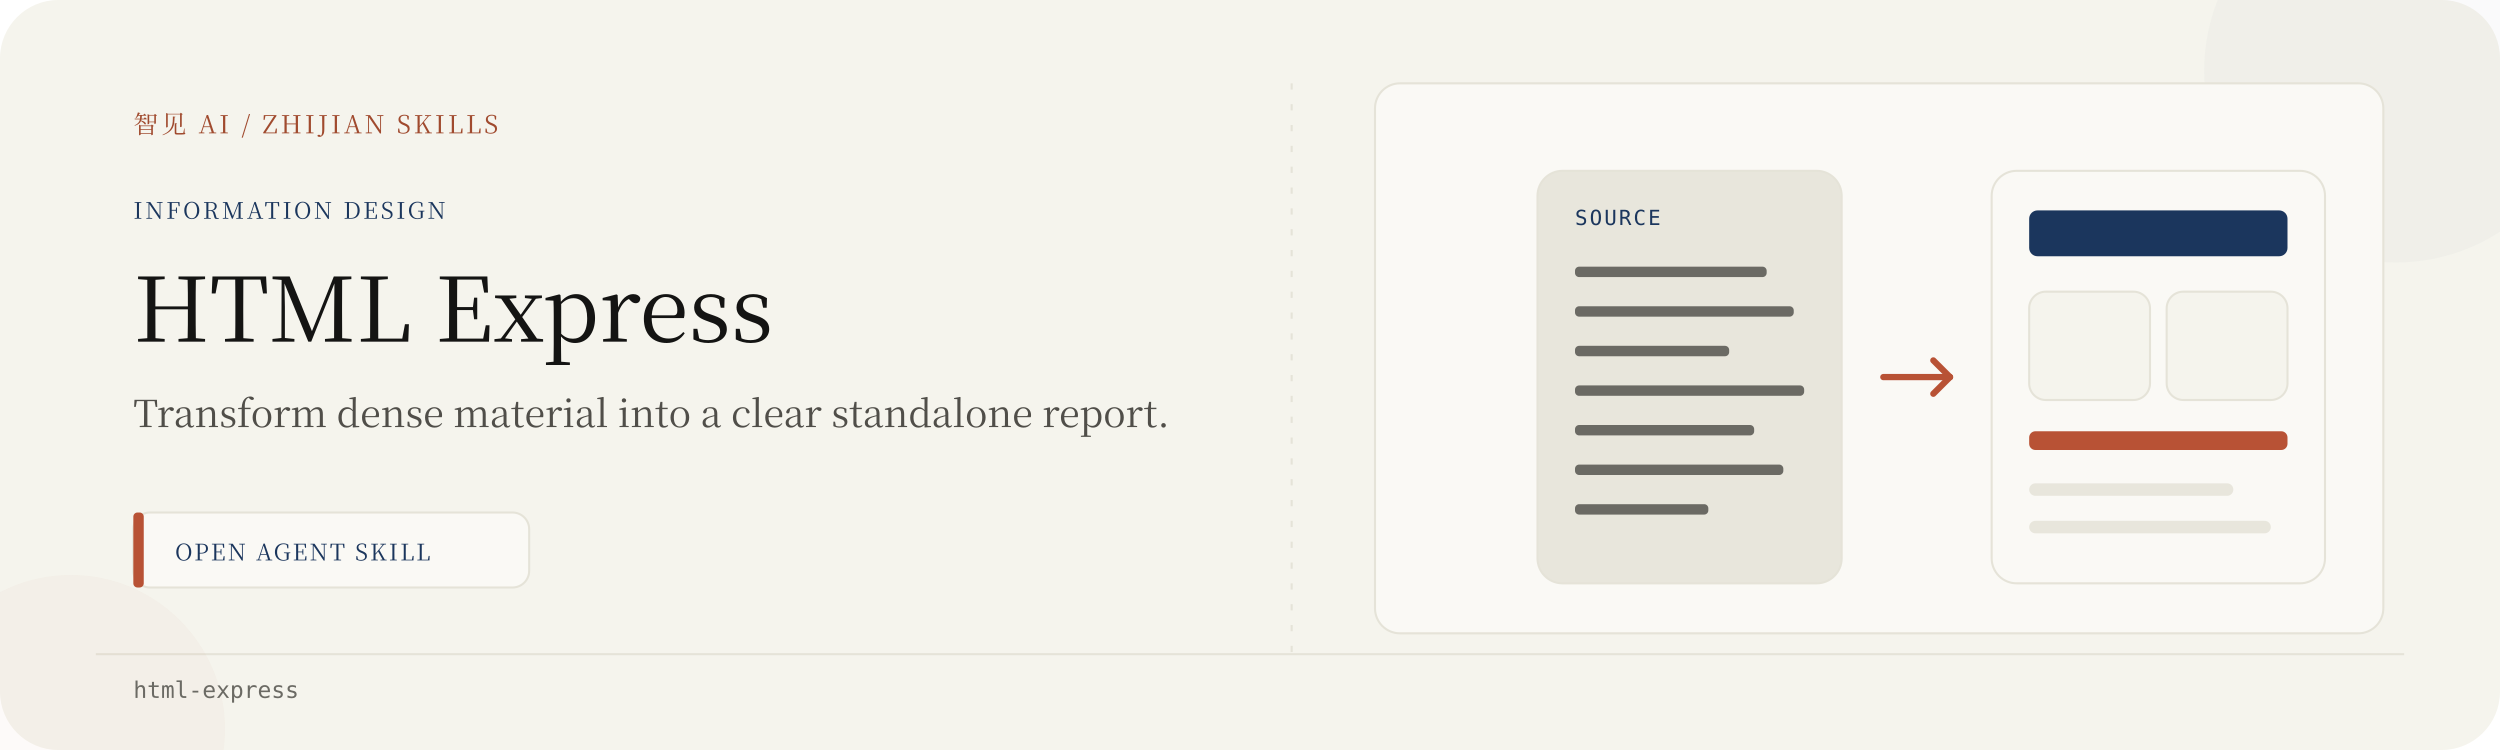
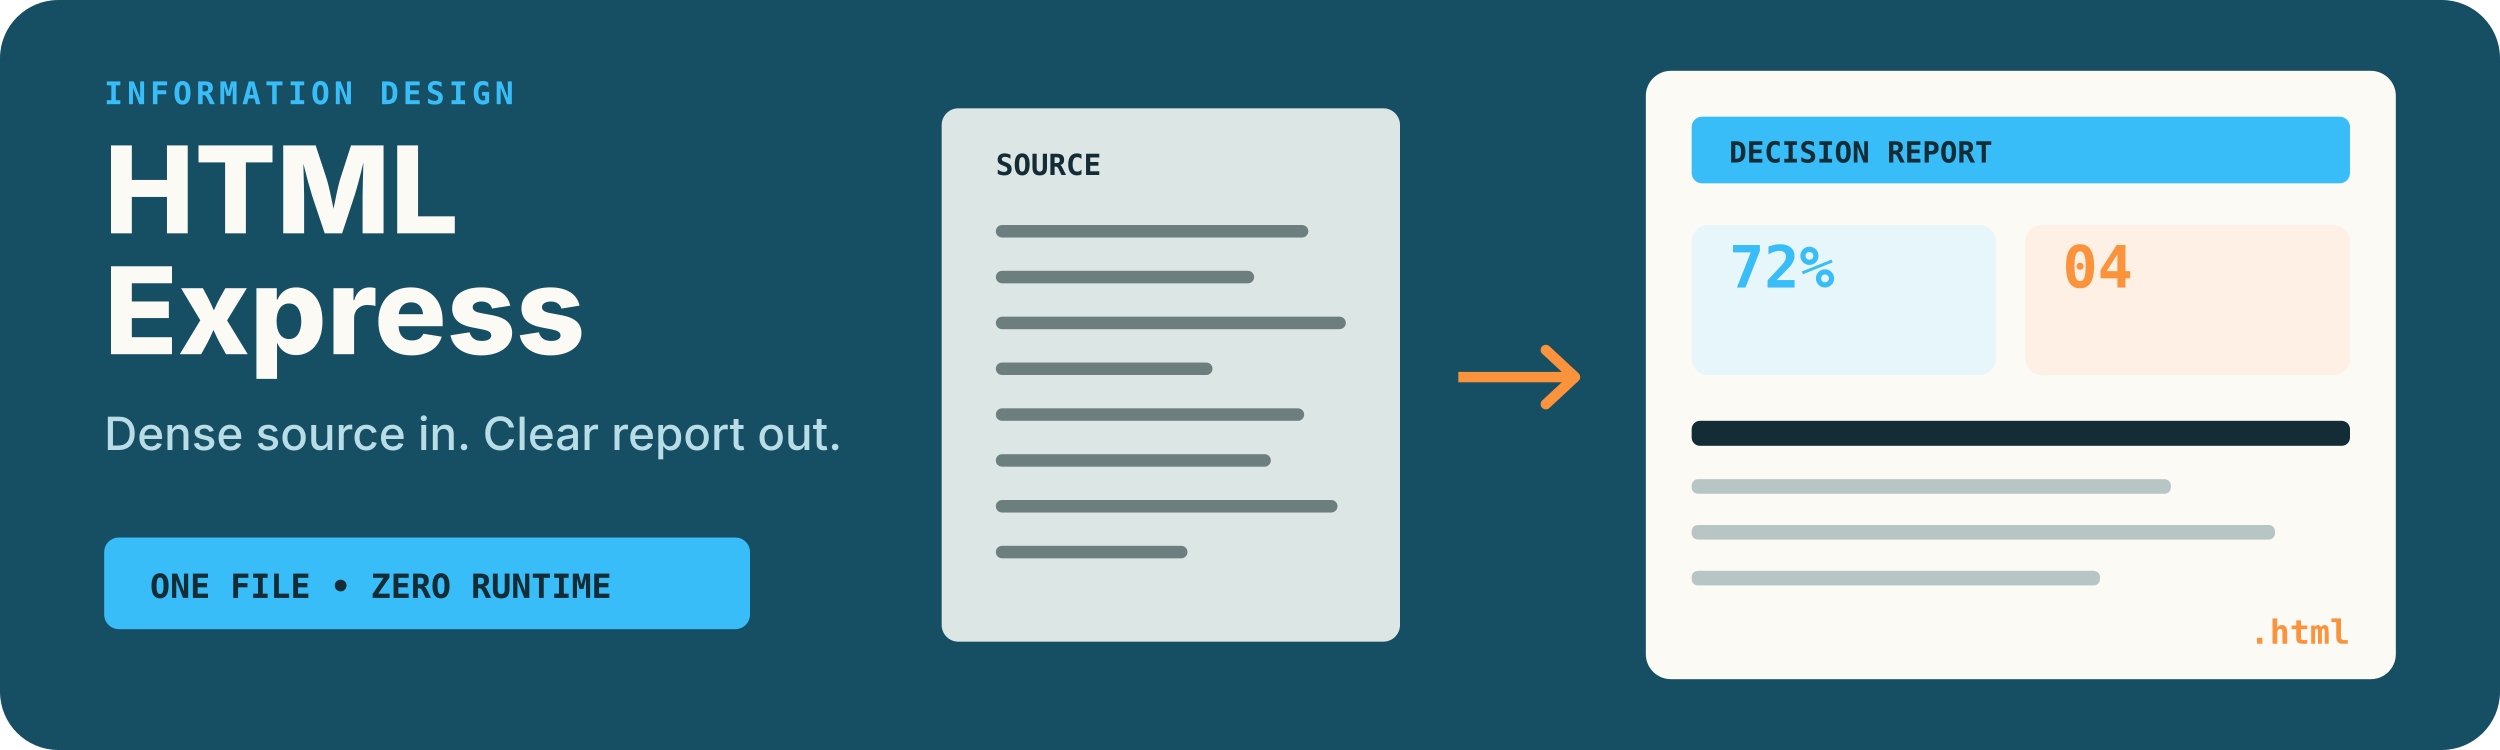
- <svg xmlns="http://www.w3.org/2000/svg" viewBox="0 0 1200 360" role="img" aria-labelledby="title desc">
-   <rect width="1200" height="360" rx="28" fill="#F5F4ED" />
-   <path d="M46 314 H1154" stroke="#E5E3D8" stroke-width="1" />
-   <path d="M620 40 V320" stroke="#E5E3D8" stroke-width="1" stroke-dasharray="3 7" />
-   <circle cx="1150" cy="34" r="92" fill="#1B365D" opacity="0.025" />
-   <circle cx="34" cy="350" r="74" fill="#B85235" opacity="0.035" />
-   <text x="64" y="64" fill="#A04A2E" font-family="'Source Han Serif SC VF','Source Han Serif SC','Noto Serif CJK SC','Songti SC',STSong,SimSun,Georgia,serif" font-size="12" font-weight="500" letter-spacing="1.4">智见 AI  /  ZHIJIAN SKILLS</text>
-   <text x="64" y="105" fill="#1B365D" font-family="'Source Han Serif SC VF','Source Han Serif SC','Noto Serif CJK SC','Songti SC',STSong,SimSun,Georgia,serif" font-size="11" font-weight="500" letter-spacing="1.3">INFORMATION DESIGN</text>
-   <text x="64" y="164" fill="#141413" font-family="'Source Han Serif SC VF','Source Han Serif SC','Noto Serif CJK SC','Songti SC',STSong,SimSun,Georgia,serif" font-size="43" font-weight="500">HTML Express</text>
-   <text x="64" y="205" fill="#504E49" font-family="'Source Han Serif SC VF','Source Han Serif SC','Noto Serif CJK SC','Songti SC',STSong,SimSun,Georgia,serif" font-size="18" font-weight="400">Transform dense material into a clear standalone report.</text>
-   <rect x="64" y="246" width="190" height="36" rx="8" fill="#FAF9F5" stroke="#E5E3D8" stroke-width="1" />
-   <rect x="64" y="246" width="5" height="36" rx="2" fill="#B85235" stroke="none" stroke-width="1" />
-   <text x="84" y="269" fill="#1B365D" font-family="'Source Han Serif SC VF','Source Han Serif SC','Noto Serif CJK SC','Songti SC',STSong,SimSun,Georgia,serif" font-size="11" font-weight="500" letter-spacing="1">OPEN AGENT SKILL</text>
-   <text x="64" y="335" fill="#6B6A64" font-family="'SF Mono','JetBrains Mono',Menlo,Consolas,monospace" font-size="11" font-weight="400">html-express</text>
-   <rect x="660" y="40" width="484" height="264" rx="12" fill="#FAF9F5" stroke="#E5E3D8" stroke-width="1" />
-   <rect x="738" y="82" width="146" height="198" rx="12" fill="#E8E6DC" stroke="#E5E3D8" stroke-width="1" />
-   <text x="756" y="108" fill="#1B365D" font-family="'SF Mono','JetBrains Mono',Menlo,Consolas,monospace" font-size="10" font-weight="500" letter-spacing="1">SOURCE</text>
-   <rect x="756" y="128" width="92" height="5" rx="2" fill="#6B6A64" stroke="none" stroke-width="1" />
-   <rect x="756" y="147" width="105" height="5" rx="2" fill="#6B6A64" stroke="none" stroke-width="1" />
-   <rect x="756" y="166" width="74" height="5" rx="2" fill="#6B6A64" stroke="none" stroke-width="1" />
-   <rect x="756" y="185" width="110" height="5" rx="2" fill="#6B6A64" stroke="none" stroke-width="1" />
-   <rect x="756" y="204" width="86" height="5" rx="2" fill="#6B6A64" stroke="none" stroke-width="1" />
-   <rect x="756" y="223" width="100" height="5" rx="2" fill="#6B6A64" stroke="none" stroke-width="1" />
-   <rect x="756" y="242" width="64" height="5" rx="2" fill="#6B6A64" stroke="none" stroke-width="1" />
-   <line x1="904" y1="181" x2="936" y2="181" stroke="#B85235" stroke-width="3" stroke-linecap="round" />
-   <line x1="928" y1="173" x2="936" y2="181" stroke="#B85235" stroke-width="3" stroke-linecap="round" />
-   <line x1="928" y1="189" x2="936" y2="181" stroke="#B85235" stroke-width="3" stroke-linecap="round" />
-   <rect x="956" y="82" width="160" height="198" rx="12" fill="#FAF9F5" stroke="#E5E3D8" stroke-width="1" />
-   <rect x="974" y="101" width="124" height="22" rx="4" fill="#1B365D" stroke="none" stroke-width="1" />
-   <rect x="974" y="140" width="58" height="52" rx="8" fill="#F5F4ED" stroke="#E5E3D8" stroke-width="1" />
-   <rect x="1040" y="140" width="58" height="52" rx="8" fill="#F5F4ED" stroke="#E5E3D8" stroke-width="1" />
-   <rect x="974" y="207" width="124" height="9" rx="3" fill="#B85235" stroke="none" stroke-width="1" />
-   <rect x="974" y="232" width="98" height="6" rx="3" fill="#E8E6DC" stroke="none" stroke-width="1" />
-   <rect x="974" y="250" width="116" height="6" rx="3" fill="#E8E6DC" stroke="none" stroke-width="1" />
+ <svg xmlns="http://www.w3.org/2000/svg" viewBox="0 0 1200 360" role="img" aria-labelledby="title desc" data-composition="source-to-report">
+   <rect width="1200" height="360" rx="28" fill="#164E63" />
+   <g data-composition="source-to-report">
+     <text x="50" y="50" fill="#38BDF8" font-family="ui-monospace,'SFMono-Regular',Menlo,monospace" font-size="15" font-weight="750" letter-spacing="2">INFORMATION DESIGN</text>
+     <text x="50" y="112" fill="#FCFAF4" font-family="-apple-system,BlinkMacSystemFont,'Segoe UI','PingFang SC',sans-serif" font-size="58" font-weight="760">HTML</text>
+     <text x="50" y="170" fill="#FCFAF4" font-family="-apple-system,BlinkMacSystemFont,'Segoe UI','PingFang SC',sans-serif" font-size="58" font-weight="760">Express</text>
+     <text x="50" y="216" fill="#B8DDE7" font-family="-apple-system,BlinkMacSystemFont,'Segoe UI','PingFang SC',sans-serif" font-size="22" font-weight="500">Dense source in. Clear report out.</text>
+     <rect x="50" y="258" width="310" height="44" rx="7" fill="#38BDF8" stroke="none" stroke-width="1" />
+     <text x="72" y="287" fill="#132C35" font-family="ui-monospace,'SFMono-Regular',Menlo,monospace" font-size="16" font-weight="800">ONE FILE  •  ZERO RUNTIME</text>
+     <rect x="452" y="52" width="220" height="256" rx="8" fill="#DCE6E5" stroke="none" stroke-width="1" />
+     <text x="478" y="84" fill="#132C35" font-family="ui-monospace,'SFMono-Regular',Menlo,monospace" font-size="14" font-weight="750">SOURCE</text>
+     <rect x="478" y="108" width="150" height="6" rx="3" fill="#6C7E7E" stroke="none" stroke-width="1" />
+     <rect x="478" y="130" width="124" height="6" rx="3" fill="#6C7E7E" stroke="none" stroke-width="1" />
+     <rect x="478" y="152" width="168" height="6" rx="3" fill="#6C7E7E" stroke="none" stroke-width="1" />
+     <rect x="478" y="174" width="104" height="6" rx="3" fill="#6C7E7E" stroke="none" stroke-width="1" />
+     <rect x="478" y="196" width="148" height="6" rx="3" fill="#6C7E7E" stroke="none" stroke-width="1" />
+     <rect x="478" y="218" width="132" height="6" rx="3" fill="#6C7E7E" stroke="none" stroke-width="1" />
+     <rect x="478" y="240" width="164" height="6" rx="3" fill="#6C7E7E" stroke="none" stroke-width="1" />
+     <rect x="478" y="262" width="92" height="6" rx="3" fill="#6C7E7E" stroke="none" stroke-width="1" />
+     <line x1="700" y1="181" x2="756" y2="181" stroke="#FB923C" stroke-width="5" />
+     <path d="M742 168 L756 181 L742 194" fill="none" stroke="#FB923C" stroke-width="5" stroke-linecap="round" stroke-linejoin="round" />
+     <rect x="790" y="34" width="360" height="292" rx="12" fill="#FCFAF4" stroke="none" stroke-width="1" />
+     <rect x="812" y="56" width="316" height="32" rx="5" fill="#38BDF8" stroke="none" stroke-width="1" />
+     <text x="830" y="78" fill="#132C35" font-family="ui-monospace,'SFMono-Regular',Menlo,monospace" font-size="14" font-weight="800">DECISION REPORT</text>
+     <rect x="812" y="108" width="146" height="72" rx="8" fill="#E7F6FB" stroke="none" stroke-width="1" />
+     <rect x="972" y="108" width="156" height="72" rx="8" fill="#FFF0E5" stroke="none" stroke-width="1" />
+     <text x="830" y="138" fill="#38BDF8" font-family="ui-monospace,'SFMono-Regular',Menlo,monospace" font-size="28" font-weight="800">72%</text>
+     <text x="990" y="138" fill="#FB923C" font-family="ui-monospace,'SFMono-Regular',Menlo,monospace" font-size="28" font-weight="800">04</text>
+     <rect x="812" y="202" width="316" height="12" rx="4" fill="#132C35" stroke="none" stroke-width="1" />
+     <rect x="812" y="230" width="230" height="7" rx="3" fill="#B7C5C5" stroke="none" stroke-width="1" />
+     <rect x="812" y="252" width="280" height="7" rx="3" fill="#B7C5C5" stroke="none" stroke-width="1" />
+     <rect x="812" y="274" width="196" height="7" rx="3" fill="#B7C5C5" stroke="none" stroke-width="1" />
+     <text x="1128" y="309" fill="#FB923C" font-family="ui-monospace,'SFMono-Regular',Menlo,monospace" font-size="16" font-weight="800" text-anchor="end">.html</text>
+   </g>
</svg>
